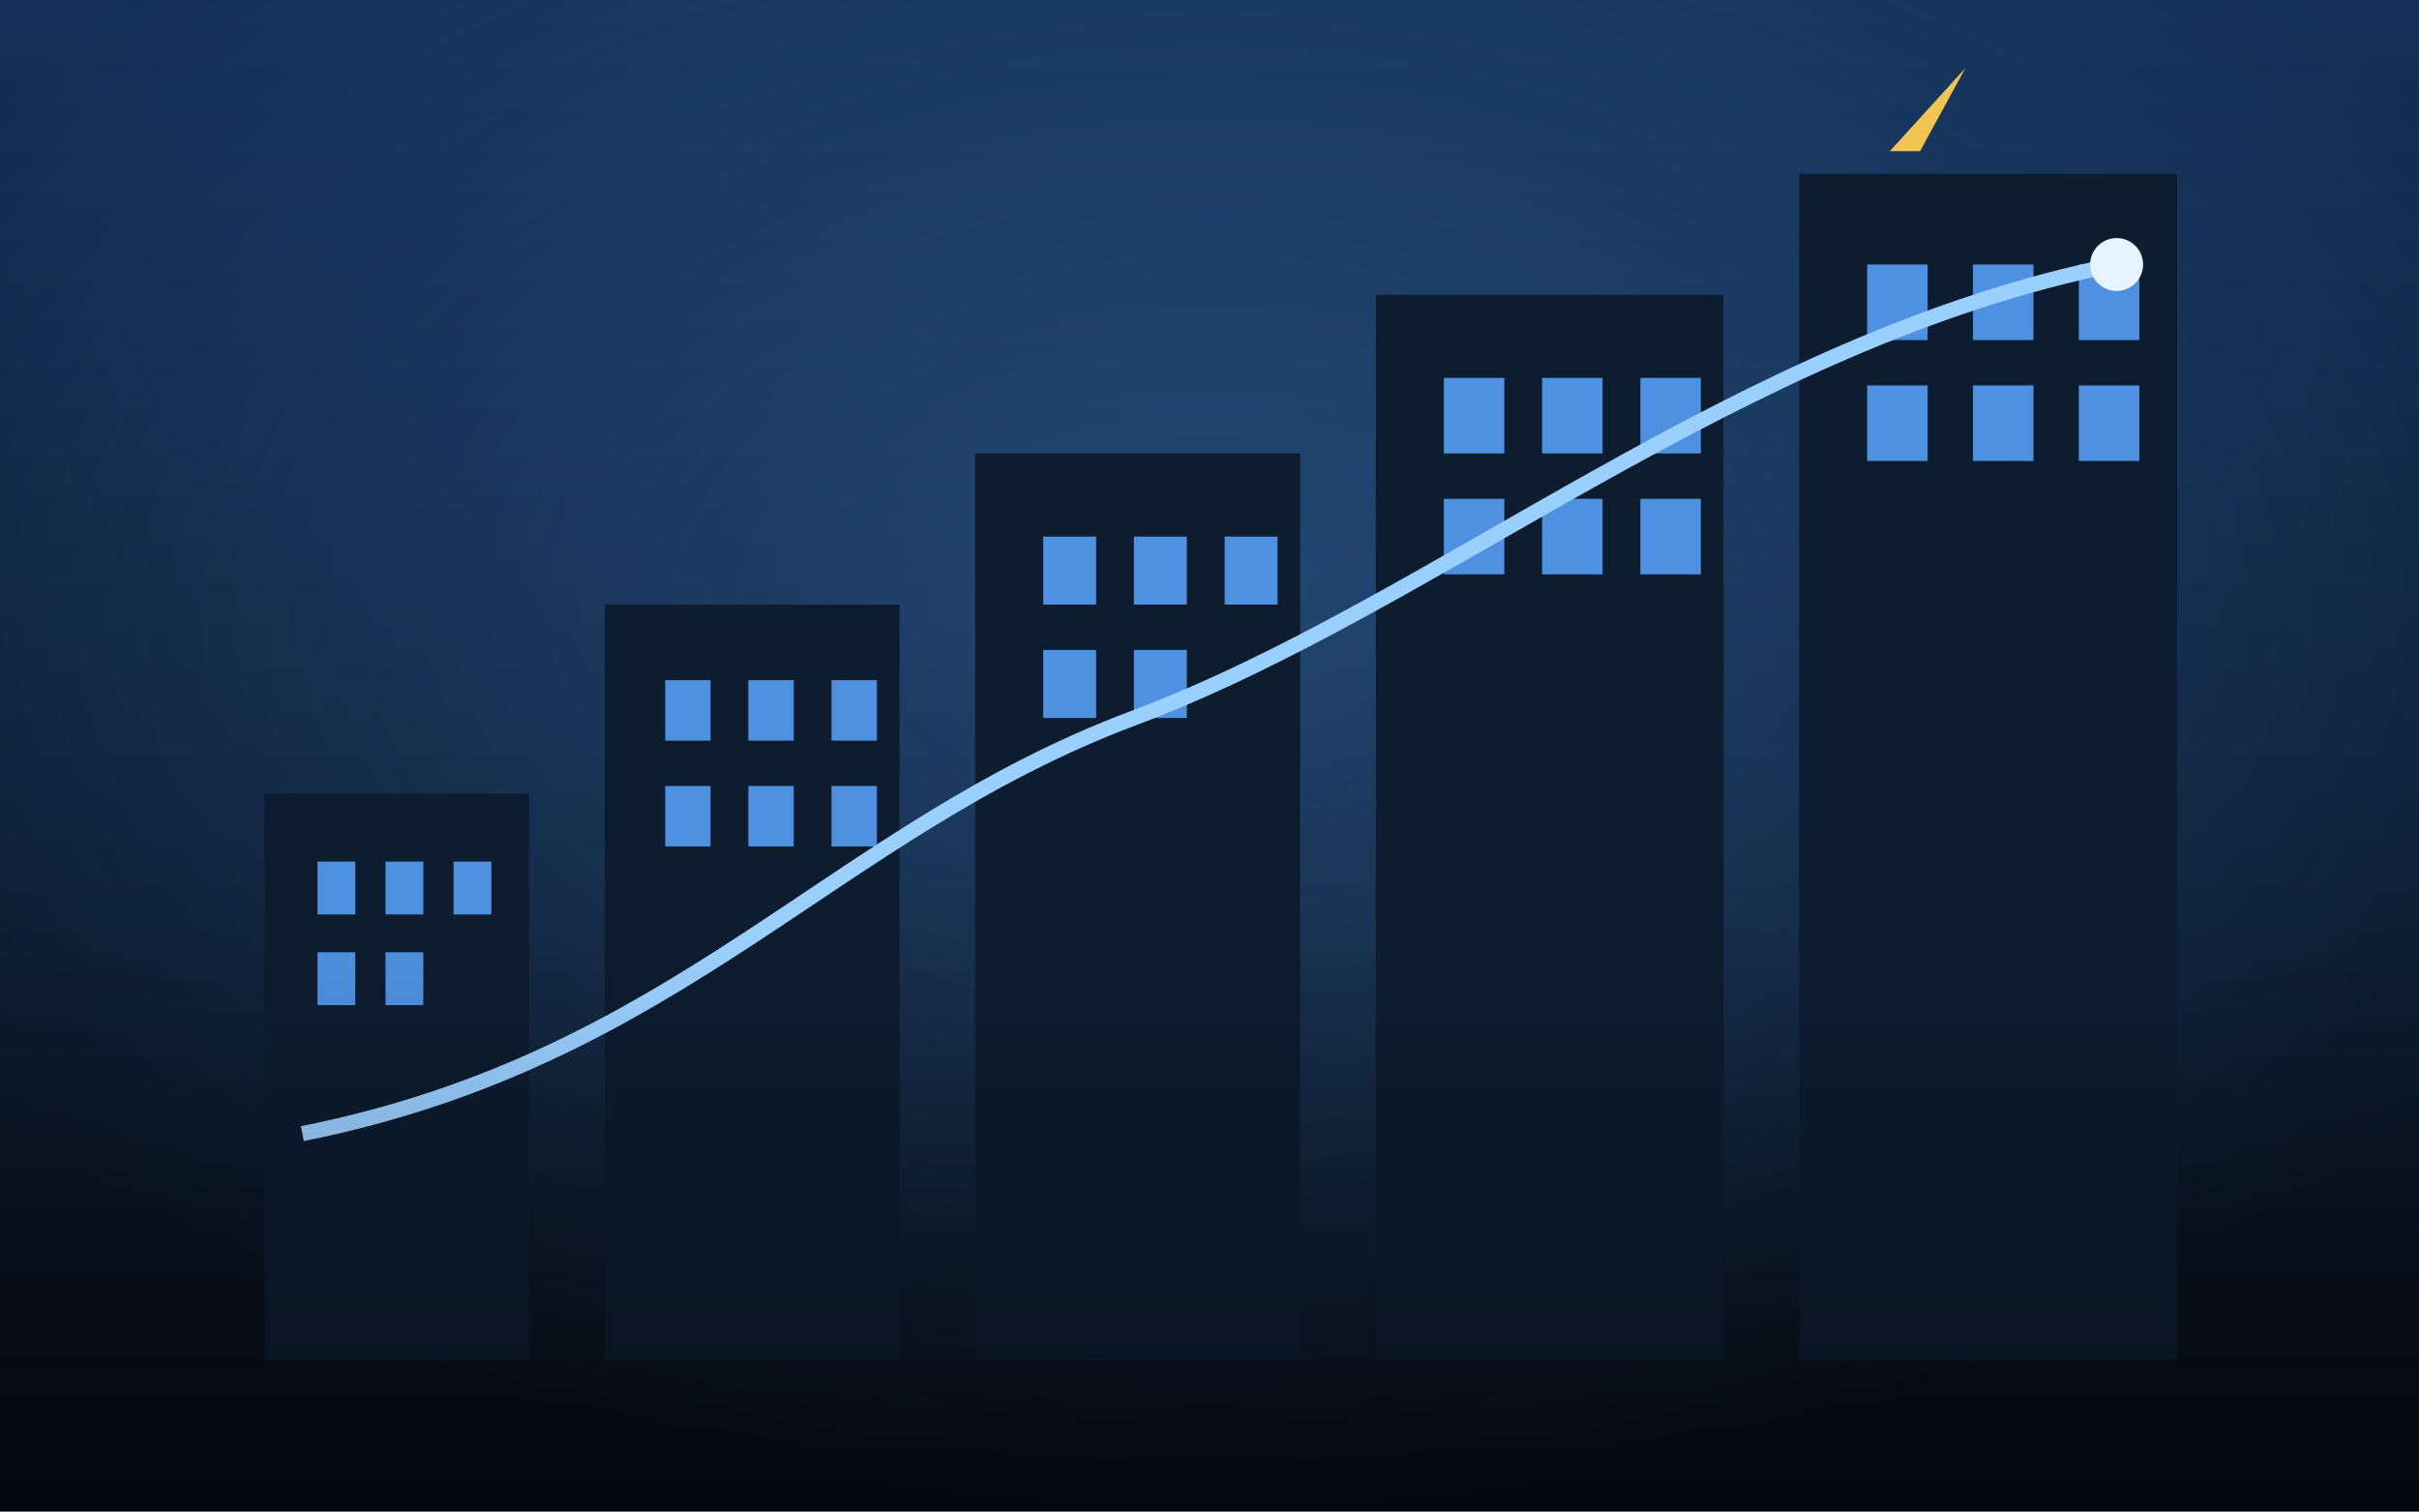
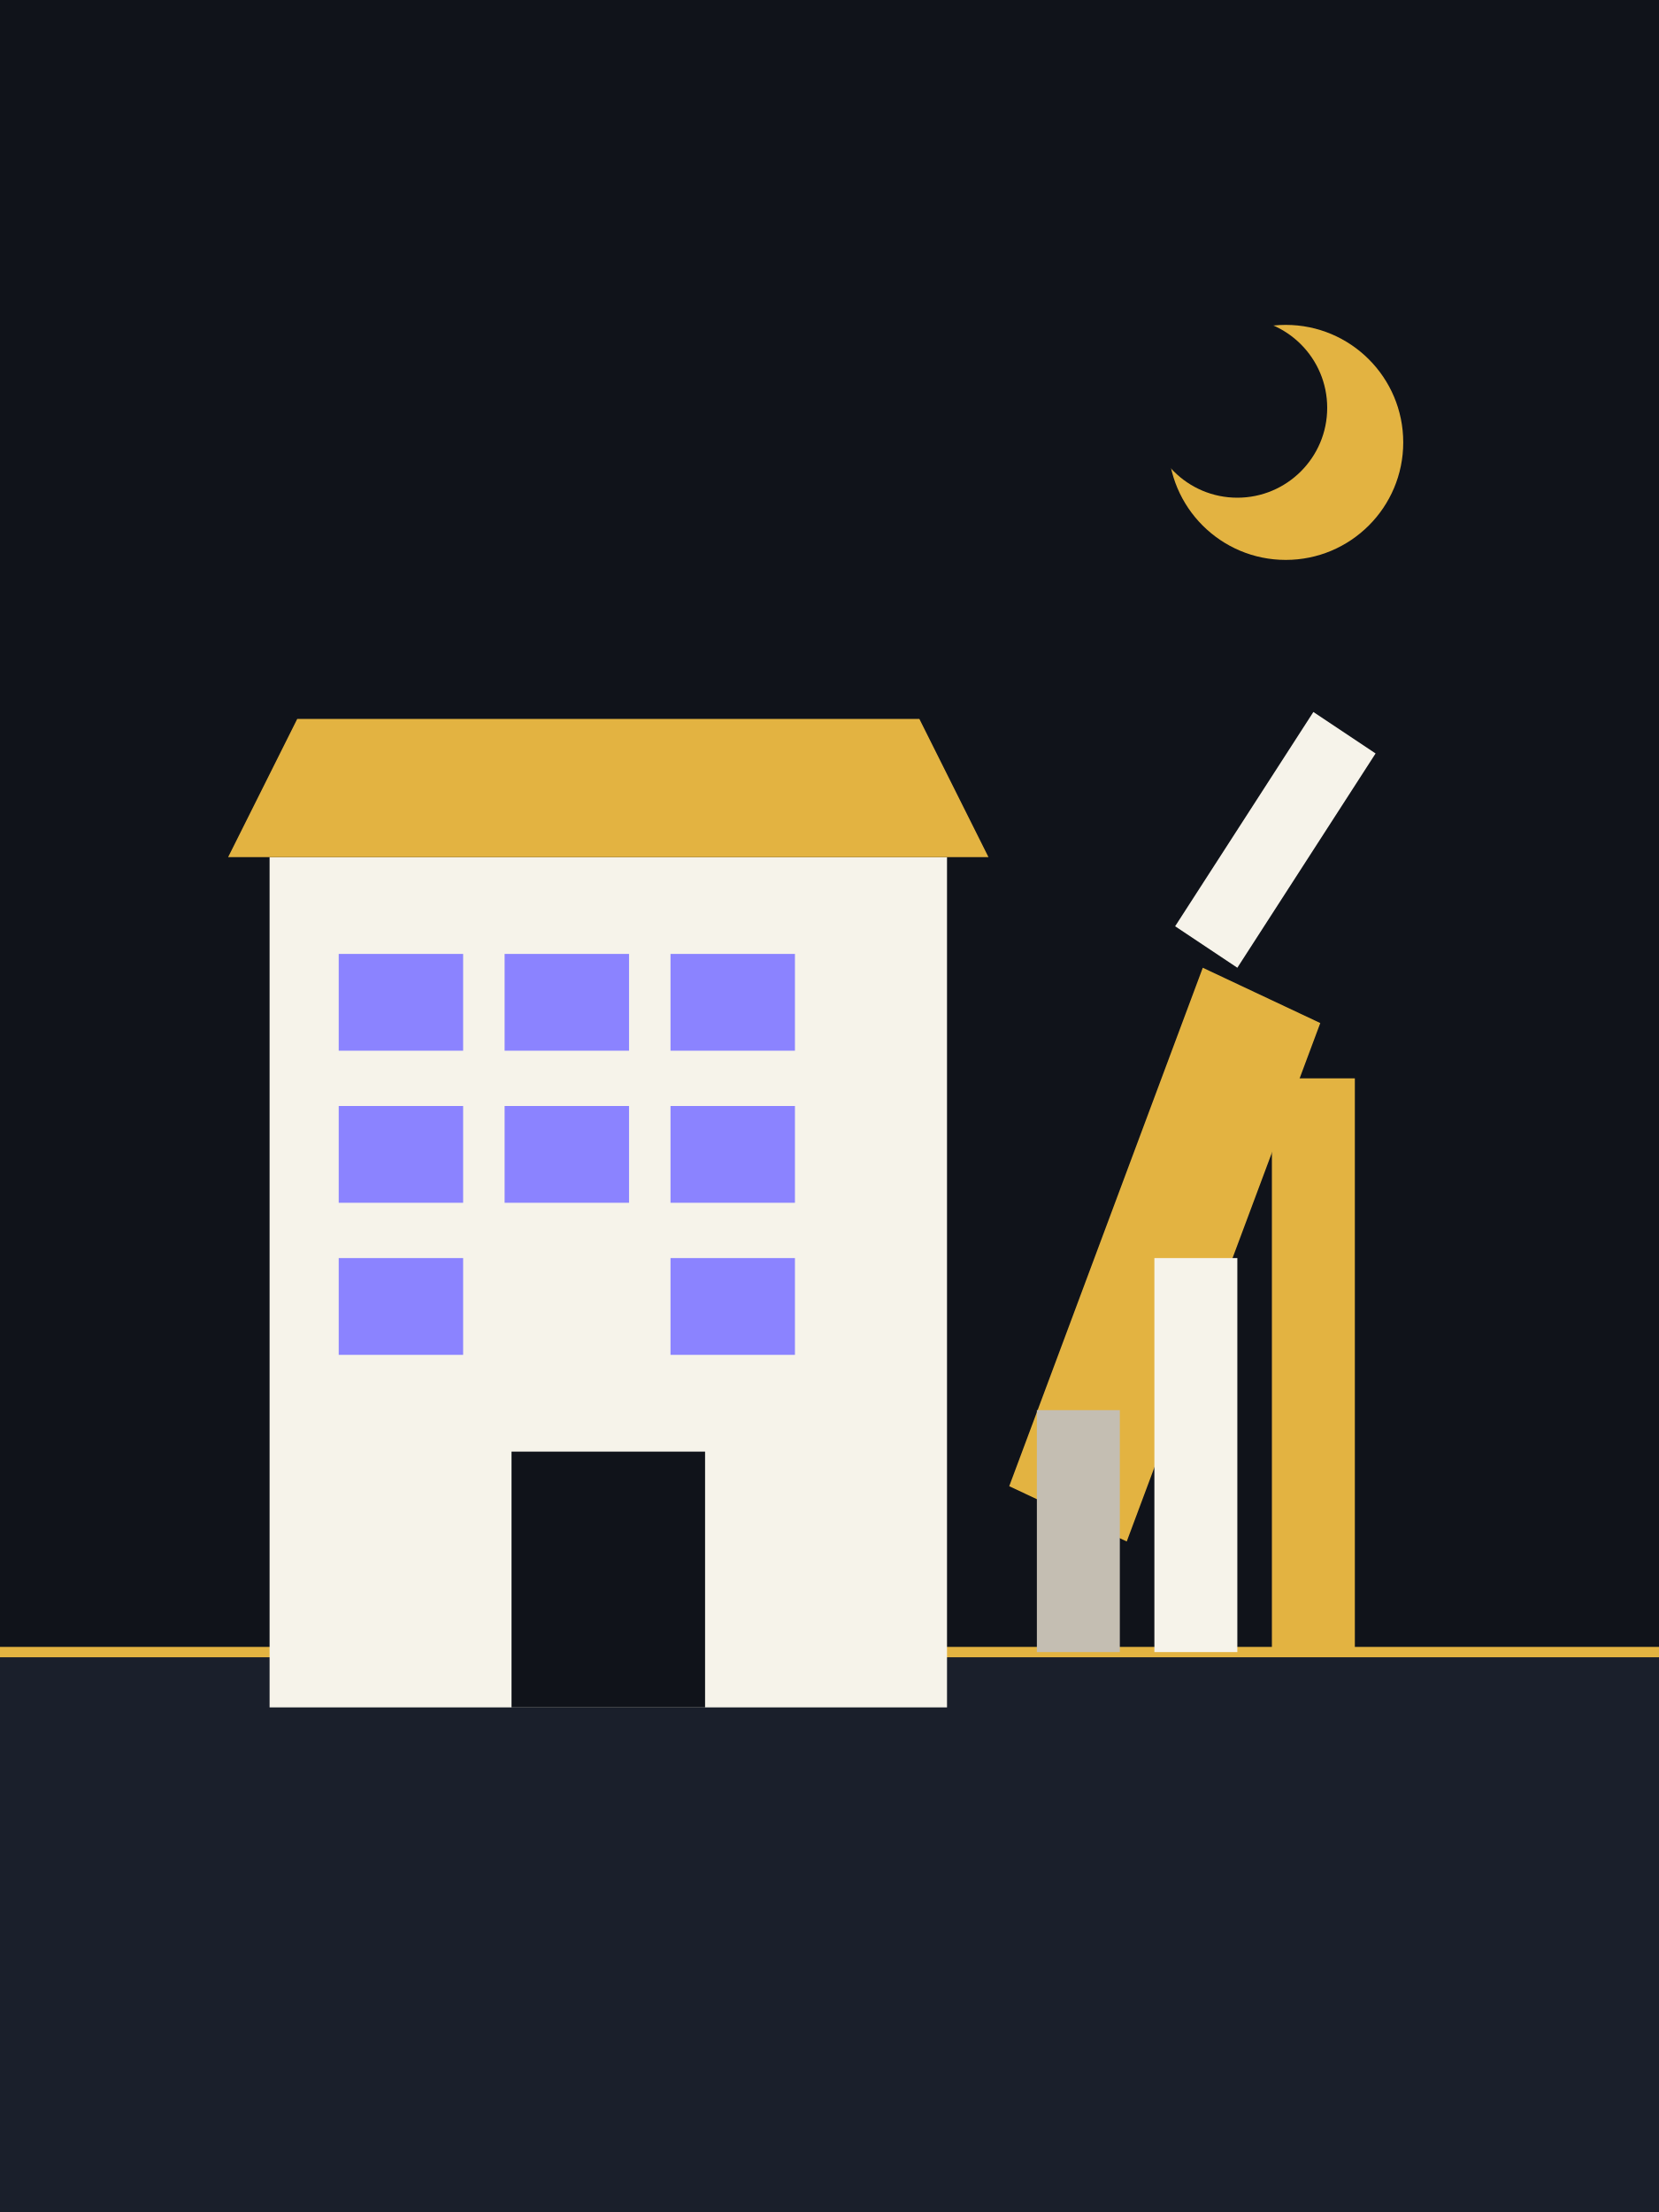
- <svg xmlns="http://www.w3.org/2000/svg" viewBox="0 0 640 400" role="img" aria-labelledby="title">
-   <defs>
-     <linearGradient id="sky" x1="0" y1="0" x2="0" y2="1">
-       <stop offset="0" stop-color="#123056" />
-       <stop offset="1" stop-color="#070d16" />
-     </linearGradient>
-     <radialGradient id="glow" cx="50%" cy="40%" r="60%">
-       <stop offset="0" stop-color="#58a6ff" stop-opacity="0.28" />
-       <stop offset="1" stop-color="#58a6ff" stop-opacity="0" />
-     </radialGradient>
-     <linearGradient id="shade" x1="0" y1="0" x2="0" y2="1">
-       <stop offset="0.62" stop-color="#000" stop-opacity="0" />
-       <stop offset="1" stop-color="#000" stop-opacity="0.35" />
-     </linearGradient>
-   </defs>
-   <rect width="640" height="400" fill="url(#sky)" />
-   <rect width="640" height="400" fill="url(#glow)" />
-   <g fill="#0e1c30">
-     <rect x="70" y="210" width="70" height="150" />
-     <rect x="160" y="160" width="78" height="200" />
-     <rect x="258" y="120" width="86" height="240" />
-     <rect x="364" y="78" width="92" height="282" />
-     <rect x="476" y="46" width="100" height="314" />
+ <svg xmlns="http://www.w3.org/2000/svg" viewBox="0 0 480 640" role="img">
+   <rect width="480" height="640" fill="#10131a" />
+   <circle cx="372" cy="128" r="34" fill="#e3b341" />
+   <circle cx="358" cy="118" r="26" fill="#10131a" />
+   <path d="M0 478h480v162H0z" fill="#1a1f2b" />
+   <path d="M0 478h480" stroke="#e3b341" stroke-width="3" />
+   <rect x="78" y="248" width="196" height="246" fill="#f6f3ea" />
+   <path d="M66 248h220l-20-40H86z" fill="#e3b341" />
+   <g fill="#8b83ff">
+     <rect x="98" y="276" width="36" height="28" />
+     <rect x="146" y="276" width="36" height="28" />
+     <rect x="194" y="276" width="36" height="28" />
+     <rect x="98" y="320" width="36" height="28" />
+     <rect x="146" y="320" width="36" height="28" />
+     <rect x="194" y="320" width="36" height="28" />
+     <rect x="98" y="364" width="36" height="28" />
+     <rect x="194" y="364" width="36" height="28" />
  </g>
-   <g fill="#58a6ff" opacity="0.85">
-     <rect x="84" y="228" width="10" height="14" />
-     <rect x="102" y="228" width="10" height="14" />
-     <rect x="120" y="228" width="10" height="14" />
-     <rect x="84" y="252" width="10" height="14" />
-     <rect x="102" y="252" width="10" height="14" />
-     <rect x="176" y="180" width="12" height="16" />
-     <rect x="198" y="180" width="12" height="16" />
-     <rect x="220" y="180" width="12" height="16" />
-     <rect x="176" y="208" width="12" height="16" />
-     <rect x="198" y="208" width="12" height="16" />
-     <rect x="220" y="208" width="12" height="16" />
-     <rect x="276" y="142" width="14" height="18" />
-     <rect x="300" y="142" width="14" height="18" />
-     <rect x="324" y="142" width="14" height="18" />
-     <rect x="276" y="172" width="14" height="18" />
-     <rect x="300" y="172" width="14" height="18" />
-     <rect x="382" y="100" width="16" height="20" />
-     <rect x="408" y="100" width="16" height="20" />
-     <rect x="434" y="100" width="16" height="20" />
-     <rect x="382" y="132" width="16" height="20" />
-     <rect x="408" y="132" width="16" height="20" />
-     <rect x="434" y="132" width="16" height="20" />
-     <rect x="494" y="70" width="16" height="20" />
-     <rect x="522" y="70" width="16" height="20" />
-     <rect x="550" y="70" width="16" height="20" />
-     <rect x="494" y="102" width="16" height="20" />
-     <rect x="522" y="102" width="16" height="20" />
-     <rect x="550" y="102" width="16" height="20" />
-   </g>
-   <path d="M80 300 C180 280 220 220 300 190 S460 90 560 70" fill="none" stroke="#9ad0ff" stroke-width="4" />
-   <circle cx="560" cy="70" r="7" fill="#e7f3ff" />
-   <polygon points="500,40 520,18 508,40" fill="#f0c552" />
-   <rect width="640" height="400" fill="url(#shade)" />
+   <rect x="148" y="420" width="56" height="74" fill="#10131a" />
+   <path d="M292 430l56-150 34 16-56 150z" fill="#e3b341" />
+   <path d="M340 268l40-62 18 12-40 62z" fill="#f6f3ea" />
+   <rect x="300" y="408" width="24" height="70" fill="#c4beb2" />
+   <rect x="334" y="364" width="24" height="114" fill="#f6f3ea" />
+   <rect x="368" y="312" width="24" height="166" fill="#e3b341" />
</svg>
